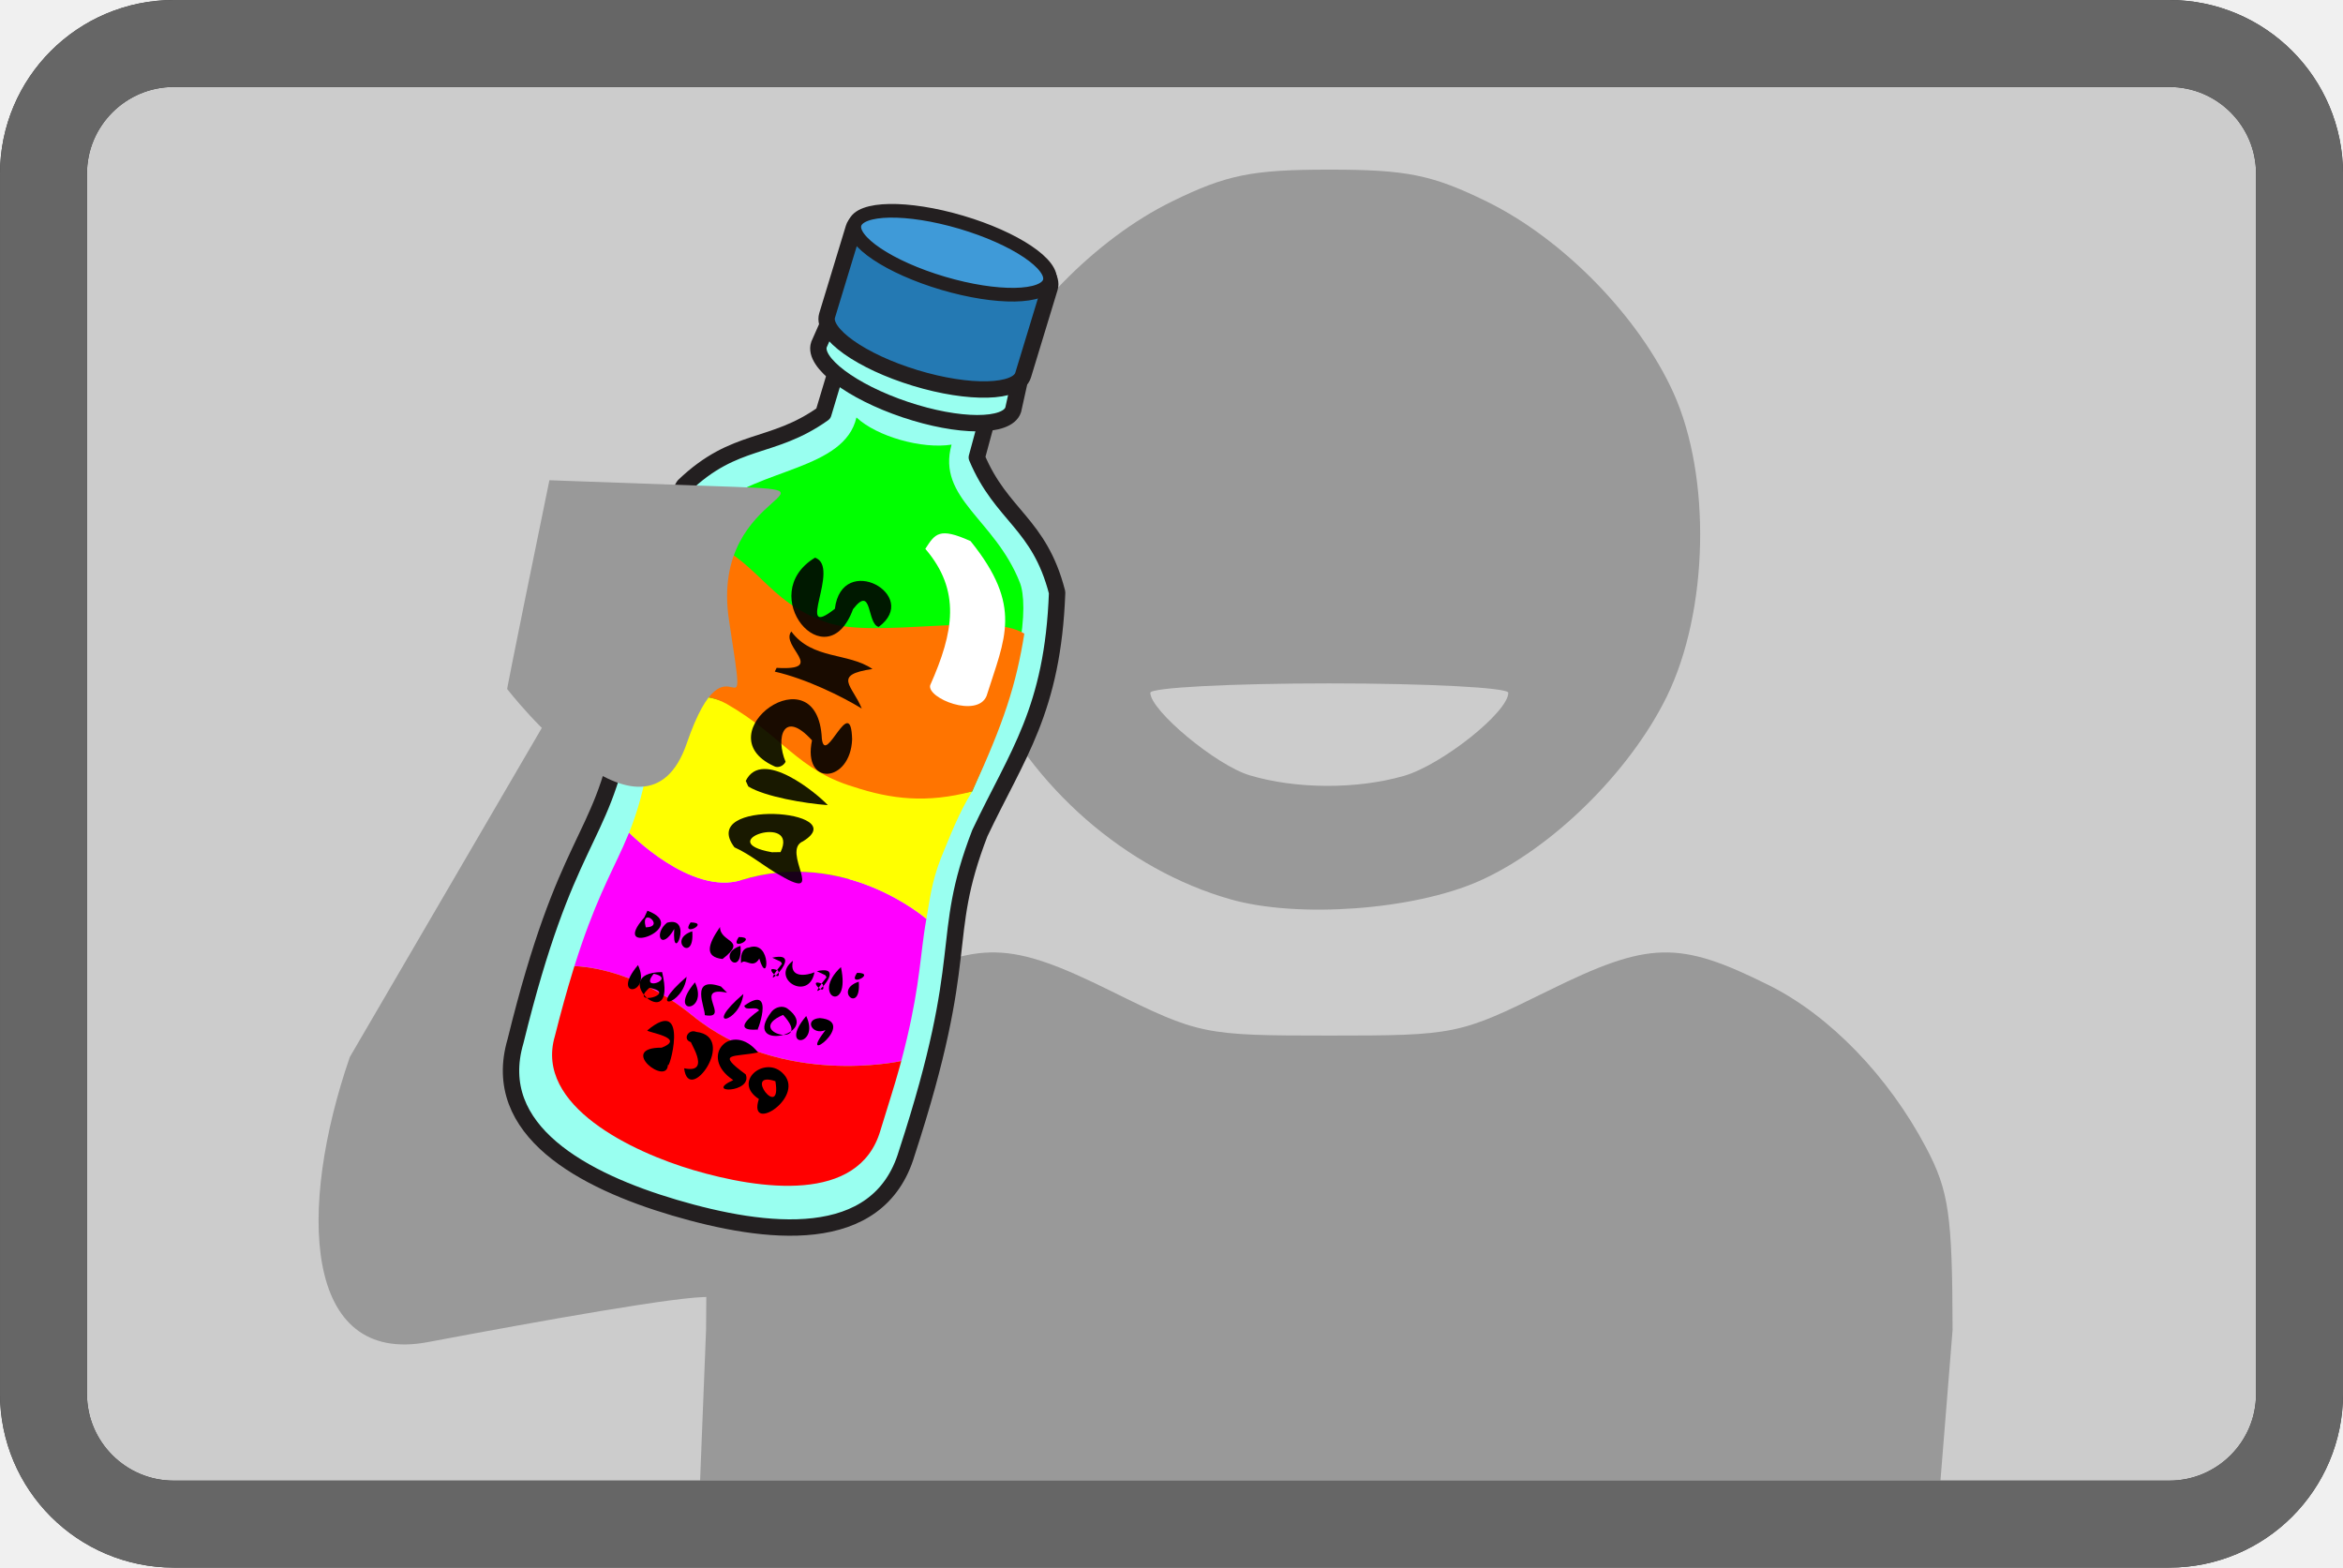
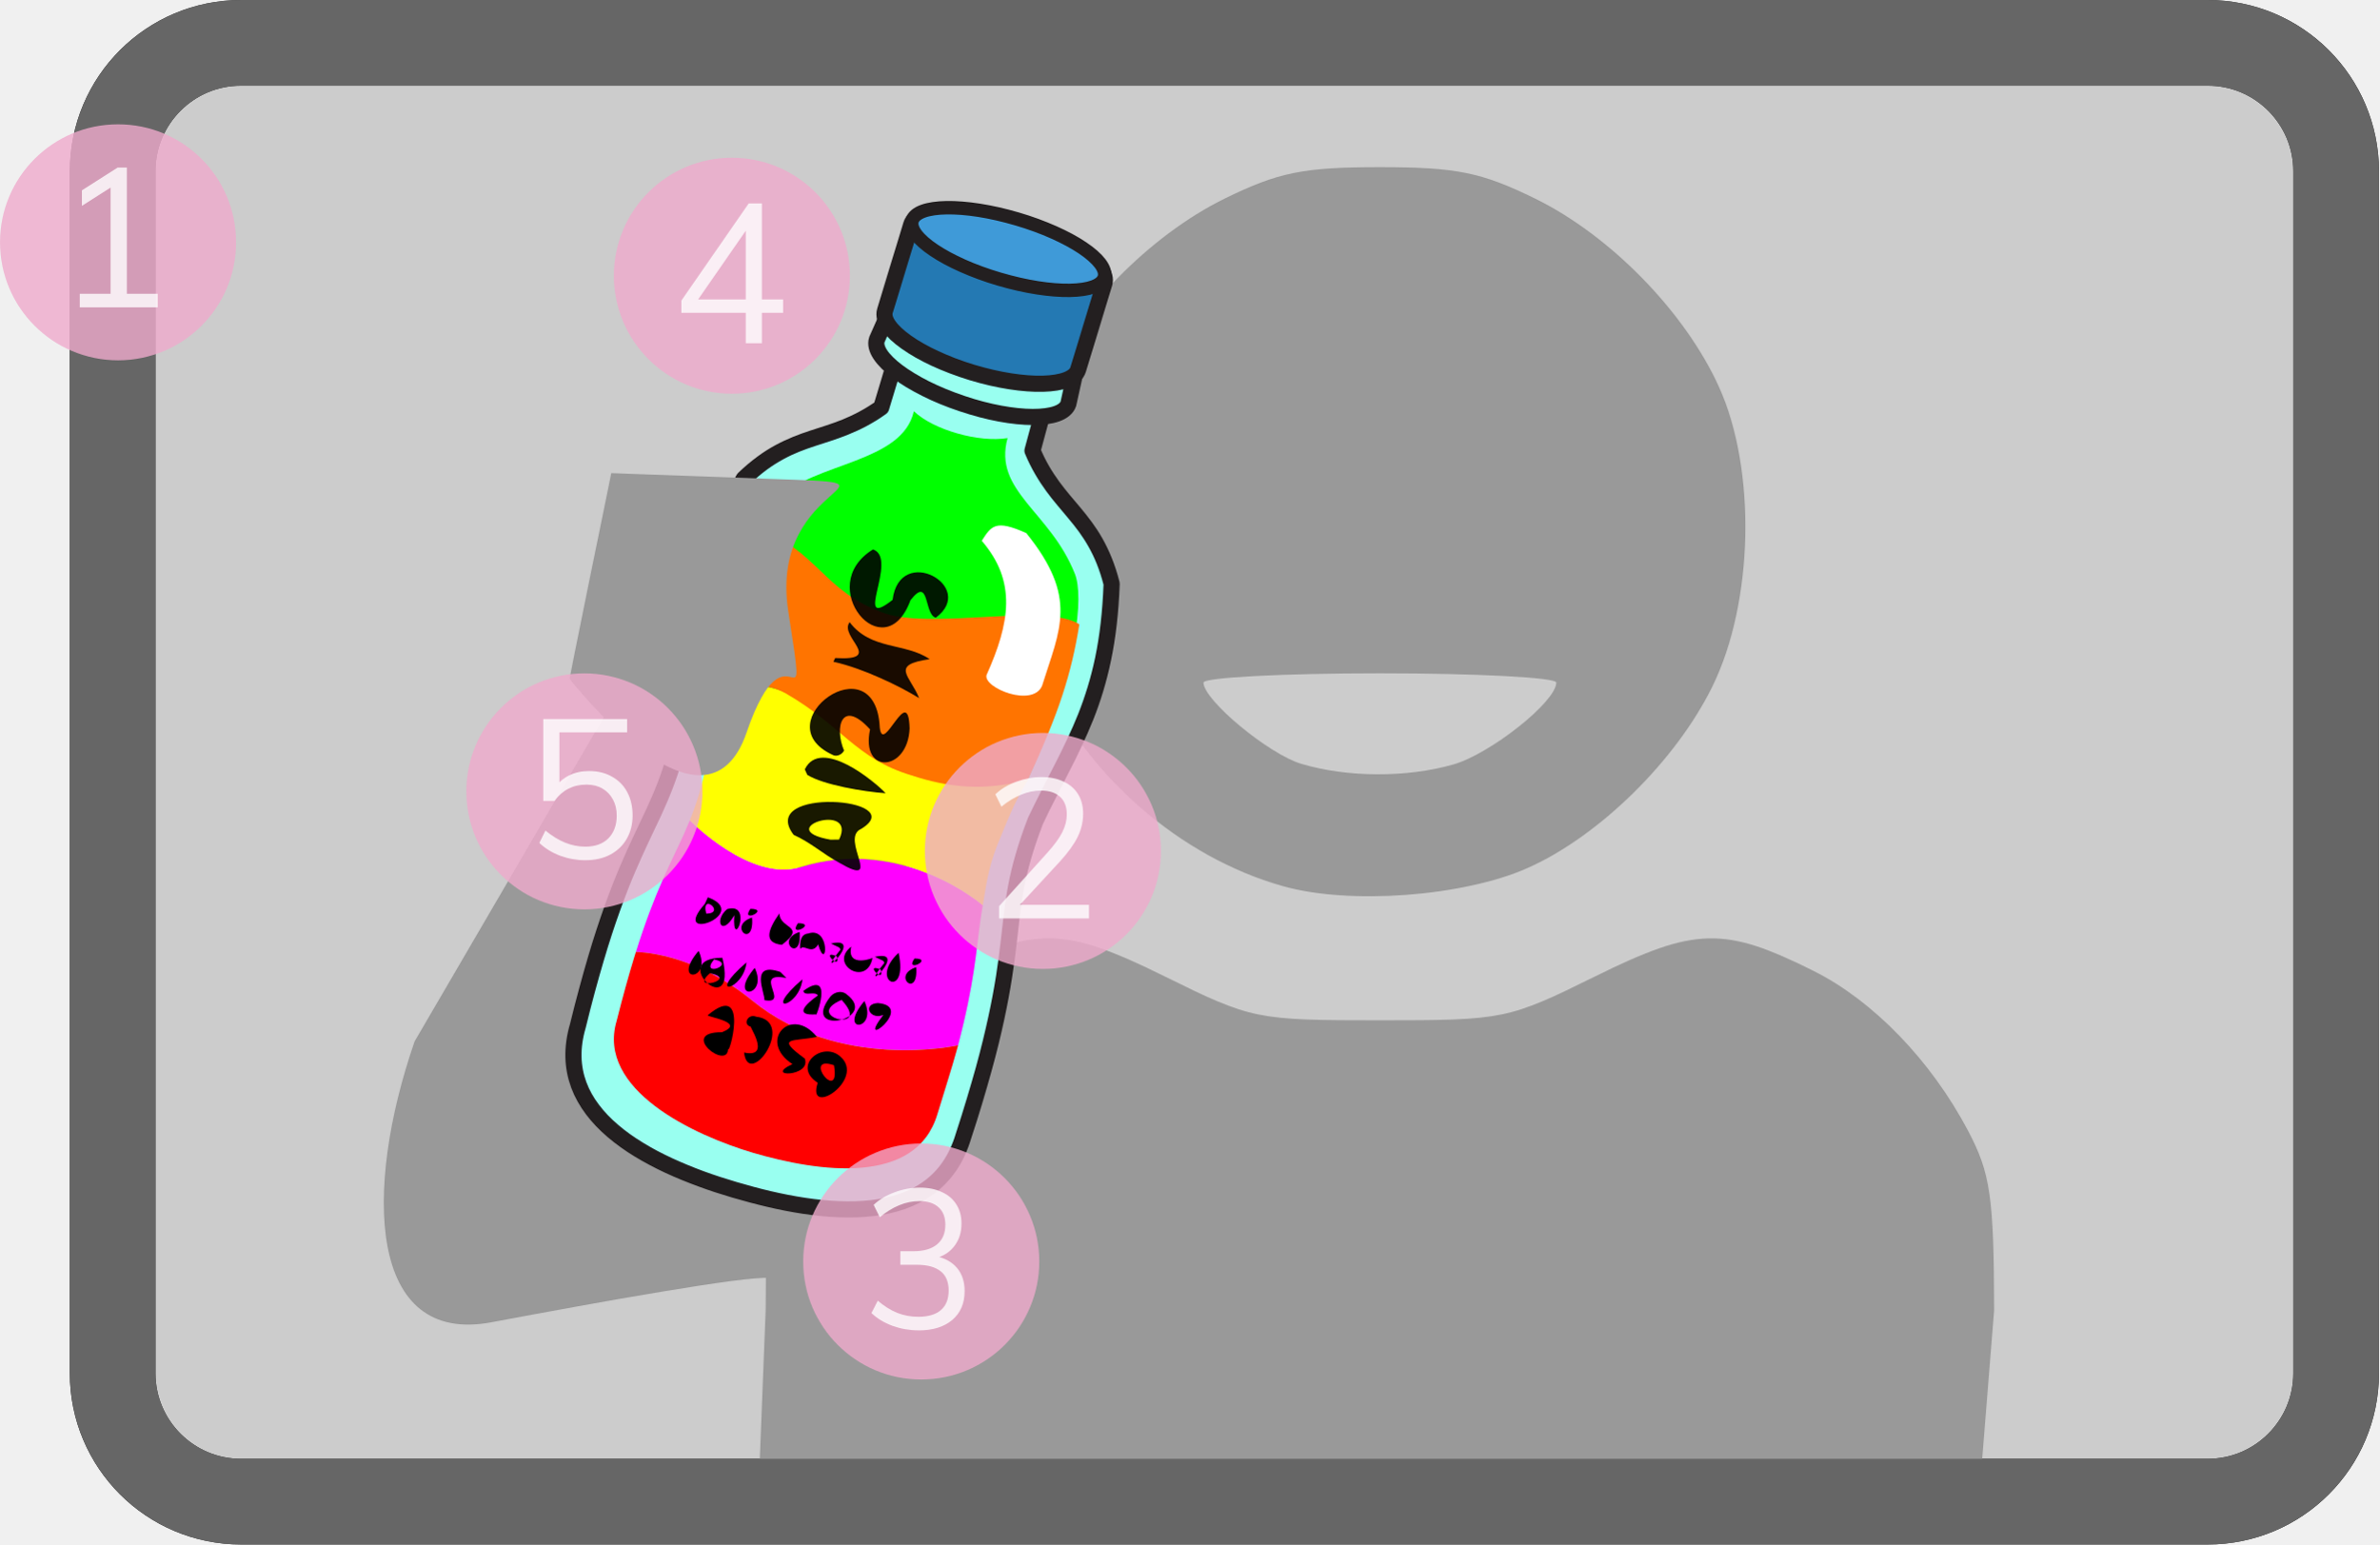
- <svg xmlns="http://www.w3.org/2000/svg" width="132.88mm" height="88.901mm" version="1.1" viewBox="0 0 132.88 88.901">
-   <g transform="translate(-38.635 -96.067)">
+ <svg xmlns="http://www.w3.org/2000/svg" width="136.9mm" height="88.901mm" version="1.1" viewBox="0 0 136.9 88.901">
+   <g transform="translate(-34.62 -96.067)">
    <rect x="41.101" y="98.533" width="127.95" height="83.969" ry="7.391" fill="#ccc" stroke="#333" stroke-width="4.931" />
    <path d="m70.267 135.8-11.79 20.208c-2.974 8.596-2.658 17.508 4.426 16.171 6.235-1.175 14.59-2.675 15.976-2.549l2.255 0.205 1.64-15.787z" fill="#999" />
    <path d="m100.6 183.94c-7.34-0.669-14.529 1.256-19.074-0.452l-3.274-1.231 0.427-10.787c0.015-6.517 0.213-7.877 1.502-10.319 2.136-4.047 5.459-7.485 8.893-9.199 5.139-2.567 6.818-2.525 12.563 0.315 5.011 2.477 5.269 2.529 12.389 2.529s7.378-0.053 12.389-2.529c5.745-2.839 7.423-2.881 12.563-0.315 3.433 1.715 6.757 5.153 8.893 9.199 1.29 2.443 1.487 3.801 1.502 10.334l-0.803 9.982-4.18 1.494c-17.274 1.9-29.158 2.324-43.789 0.978zm7.826-36.871c-5.931-1.68-11.304-6.374-13.93-12.166-1.925-4.248-1.918-12.301 0.015-16.567 1.955-4.314 6.252-8.716 10.58-10.838 3.1-1.52 4.538-1.811 8.934-1.811s5.834 0.292 8.934 1.811c4.328 2.122 8.625 6.524 10.58 10.838 2.162 4.772 1.997 12.398-0.375 17.235-2.102 4.287-6.54 8.646-10.657 10.467-3.706 1.639-10.246 2.119-14.081 1.032zm9.811-6.994c2.158-0.619 5.939-3.624 5.939-4.72 0-0.293-4.568-0.532-10.151-0.532s-10.151 0.24-10.151 0.532c0 1.007 3.741 4.115 5.635 4.681 2.623 0.785 6.071 0.8 8.728 0.038z" fill="#999" stroke-width=".655" />
    <rect x="41.101" y="98.533" width="127.95" height="83.969" ry="7.391" fill="none" stroke="#666" stroke-width="4.931" />
    <g transform="matrix(.072002 .021261 -.021261 .072002 164.93 119.25)">
      <path d="m-812.7 574.27c10.146-64.939 26.602-104.58 4.508-190.93-27.758-46.496-56.703-43.457-87.078-80.682-0.495-22.531-1.084-43.114-1.307-67.185-0.189-19.007-20.554-20.558-42.066-20.037l-0.015-0.36c-1.336 0.211-2.763 0.363-4.227 0.49-4.539 0.153-9.082 0.344-13.446 0.443-4.373-0.018-8.913-0.131-13.459-0.199-1.454-0.109-2.886-0.228-4.217-0.42l-2e-3 0.359c-21.543-0.13-41.868 1.786-41.717 20.791 0.2 24.069-0.02 44.646-0.108 67.2-29.692 37.765-58.711 35.245-85.63 82.208-20.522 86.752-3.358 126.06 7.947 190.82 8.601 86.446-18.532 87.433-11.085 247.5 0 70.591 79.621 86.599 150.75 86.599 71.128 0 156.66-13.825 156.66-89.344 4.583-160.17-22.563-160.68-15.507-247.26z" fill="#99fff0" />
      <path d="m-812.7 574.27c10.146-64.939 26.602-104.58 4.508-190.93-27.758-46.496-56.703-43.457-87.078-80.682-0.495-22.531-1.084-43.114-1.307-67.185-0.189-19.007-20.554-20.558-42.066-20.037l-0.015-0.36c-1.336 0.211-2.763 0.363-4.227 0.49-4.539 0.153-9.082 0.344-13.446 0.443-4.373-0.018-8.913-0.131-13.459-0.199-1.454-0.109-2.886-0.228-4.217-0.42l-2e-3 0.359c-21.543-0.13-41.868 1.786-41.717 20.791 0.2 24.069-0.02 44.646-0.108 67.2-29.692 37.765-58.711 35.245-85.63 82.208-20.522 86.752-3.358 126.06 7.947 190.82 8.601 86.446-18.532 87.433-11.085 247.5 0 70.591 79.621 86.599 150.75 86.599 71.128 0 156.66-13.825 156.66-89.344 4.583-160.17-22.563-160.68-15.507-247.26z" fill="none" stroke="#231f20" stroke-linecap="round" stroke-linejoin="round" stroke-miterlimit="10" stroke-width="12.376" />
      <path d="m-837.35 384.08c-31.619-40.601-78.237-43.035-78.971-85.28-20.373 9.702-55.832 10.123-74.706 0.655 2.515 40.516-60.303 58.145-82.797 94.813-24.739 48.75-3.483 152.78-3.483 152.78l52.343 112.71h108.31l89.506-114.13c12.203-95.874 1.007-147.16-10.197-161.55z" enable-background="new    " fill="#0f0" />
      <path d="m-820.88 756.1c-1.376-49.433-7.243-73.229-10.78-97.233-0.531-3.659-1.026-7.339-1.43-11.102 0 0-73.958-34.182-142.4 11.469-33.215 22.154-91.433-10.369-91.433-10.369-0.383 3.77-0.812 7.455-1.313 11.125-3.287 24.03-8.897 47.884-9.752 97.326 0 0 41.325-12.488 96.159 10.539 79.608 33.442 160.95-11.755 160.95-11.755z" enable-background="new    " fill="#f0f" />
      <path d="m-975.49 659.24c68.443-45.65 142.4-11.469 142.4-11.469-1.444-13.404-4.13-27.128-2.468-47.105 1.974-18.437 3.237-36.395 8.407-55.033 0 0-80.275 45.191-156.94 0.972-51.458-29.68-93.214 0.448-93.214 0.448 2.896 17.06 6.808 34.067 10.1 53.824 1.872 19.968 1.573 34.592 0.282 47.993 0 1e-3 58.217 32.525 91.433 10.37z" enable-background="new    " fill="#ff0" />
      <path d="m-820.79 760.69c-0.021-1.521-0.068-3.097-0.091-4.583 0 0-81.342 45.196-160.95 11.755-54.834-23.027-96.159-10.539-96.159-10.539-0.022 1.49-0.028 3.061-0.048 4.594-0.153 14.498 0.073 31.016 0.876 50.343 0 54.962 81.585 67.332 128.85 67.332 52.44 0 127.18-10.913 127.18-68.535 0.168-19.346 0.636-35.867 0.341-50.367z" fill="#f00" />
      <path d="m-1076.4 555.28c-10.362-43.07-12.239-91.328-7.472-136.98 55.436 5.373 64.225 33.398 115.81 36.072 39.382 0.996 116.22-42.968 144.92-34.174 4.957 38.72 4.245 68.492-4.056 125.44-30.143 18.315-56.931 23.025-87.074 22.018-43.584-0.122-62.113-21.568-109.48-32.908-20.674-4.594-33.316 5.232-52.649 20.538z" fill="#ff7400" />
      <g stroke="#231f20">
        <path d="m-879.09 260.43-4.673-67.715c0.526-14.221-26.441-28.291-69.154-29.874-42.711-1.583-71.475 9.104-72.002 23.327l-8.838 68.531c-0.53 14.24 33.667 27.057 76.377 28.633 42.711 1.59 77.761-8.662 78.29-22.902z" fill="#99fff0" stroke-miterlimit="10" stroke-width="12.375" />
        <path d="m-879.33 233.13 0.578-69.009c0.117-14.232-34.43-26.07-77.171-26.425-42.738-0.36-77.477 10.896-77.6 25.124l-0.578 69.01c-0.121 14.25 34.428 26.083 77.165 26.434 42.743 0.367 77.485-10.887 77.606-25.134z" fill="#2479b3" stroke-miterlimit="10" stroke-width="12.375" />
        <ellipse cx="-956.92" cy="159.66" rx="76.77" ry="24.052" fill="#3f9ad8" stroke-width="10.314" />
      </g>
      <path d="m-913.02 379.91c3.848-13.089 5.395-18.838 31.111-15.29 52.269 36.18 45.525 62.941 44.729 108.83-2.068 18.178-42.622 14.441-43.146 4.266 5.763-43.652 2.231-75.153-32.694-97.806z" fill="#fff" />
    </g>
-     <g>
-       <path d="m69.794 123.3c-2.397 11.679-2.397 11.841-2.397 11.841s7.79 10.057 10.187 3.082 3.595 0.811 2.397-6.975c-1.198-7.786 7.99-7.3-1.198-7.624-9.188-0.324-8.989-0.324-8.989-0.324z" fill="#999" />
-       <g transform="matrix(.19454 .058899 -.056417 .18634 -31.482 87.224)" aria-label="Ani Himawati 18/15/2017  235g ">
-         <path d="m589.29 138.36c13.429 0.889-6.717 16.692-0.285 2.139zm0.898 4.766c5.436-1.82-3.323-5.647 0 0z" />
-         <path d="m595.59 139.99c6.492-4.206 4.76 12.129 2.34 1.198-1.66 7.423-5.168 3.051-2.459-1.097z" />
-         <path d="m602.93 140.31c3.363 8.963-6.19 4.524 0 0zm-1.172-2.324c5.428-1.688-1.575 5.165 0 0z" />
-         <path d="m609.99 136.77c1.301 4.495 8.559 0.995 3.255 8.716-4.932 0.941-5.164-2.555-3.255-8.716z" />
-         <path d="m616.99 140.31c3.363 8.963-6.19 4.524 0 0zm-1.172-2.324c5.428-1.688-1.575 5.165 0 0z" />
-         <path d="m619.4 140.04c5.587-4.211 8.432 9.831 3.635 2.223-0.832 3.666-3.908 0.919-4.482 2.808-0.639-1.538-1.217-4.161 0.847-5.031z" />
-         <path d="m626.43 140.92c9.206-5.46-1.994 13.803 3.089 0.869l-0.5-0.466zm2.624 3.099c-5.329-0.622 2.499 3.933 0 0z" />
-         <path d="m632.2 140.04c0.339 5.518 5.137 2.754 6.675 1.392 0.95 8.792-11.489 5.586-6.675-1.392z" />
-         <path d="m639.42 140.92c9.206-5.46-1.994 13.803 3.089 0.869l-0.5-0.466zm2.624 3.099c-5.329-0.622 2.499 3.933 0 0z" />
-         <path d="m645.52 137.74c6.687 12.581-6.021 10.782 0 0z" />
-         <path d="m651.47 140.31c3.362 8.963-6.19 4.524 0 0zm-1.172-2.324c5.428-1.688-1.575 5.165 0 0z" />
-         <path d="m591.17 154.32c6.3 7.279-4.904 11.827 0 0z" />
-         <path d="m598.17 154.23c9.839 17.452-15.377 4.998 0 0zm-2.103 1.185c-2.574 6.583 6.774-0.667 0 0zm7e-3 4.264c-4.426 7.362 8.637-0.914 0 0z" />
-         <path d="m605.1 153.48c1.488 8.457-8.364 13.691 0 0z" />
-         <path d="m607.78 154.32c6.3 7.279-4.904 11.827 0 0z" />
-         <path d="m617.19 154.49c-10.086 0.972 3.466 7.24-4.139 8.145-0.354-1.988-7.414-9.713 1.994-9.359z" />
-         <path d="m621.64 153.48c1.488 8.458-8.364 13.69 0 0z" />
-         <path d="m622.84 156.67c6.904-9.396 5.479 7.943 5.408 5.547-5.94 2.365-3.789-1.885-1.08-5.508-1.272-1.084-3.511 1.536-4.328-0.039z" />
-         <path d="m634.7 153.87c11.596 4.362-9.259 16.229-4.061 2.087 0.616-1.508 2.385-2.764 4.061-2.087zm-0.755 2.083c-9.505 8.297 11.339 6.918 0 0z" />
-         <path d="m640.21 154.32c6.3 7.279-4.904 11.827 0 0z" />
-         <path d="m644.02 153.74c10.85-2.409-2.377 16.241 2.465 2.873-3.055 2.713-6.745-1.206-2.465-2.873z" />
-         <path d="m598.92 171.76c8.774-13.976 9.188 10.887 8.234 7.628 2.03 6.523-15.045-0.306-2.97-4.055 5.828-4.83-4.997-3.042-5.264-3.573z" />
-         <path d="m612.13 168.02c11.554-2.164 3.986 21.418-0.294 11.171 8.373-0.738-1.85-8.743-0.138-7.872-2.719 0.199-1.997-3.563 0.432-3.299z" />
-         <path d="m630.29 168.53c-6.115 3.475-11.463 3.514-1.504 7.173 3.416 4.613-9.825 8.996-2.879 2.63-11.559-3.572-5.099-16.629 4.382-9.803z" />
-         <path d="m638.25 172.08c8.929 4.215-4.193 20.53-3.974 9.366-8.481-2.555-2.135-12.366 3.974-9.366zm-1 3.01c-9.87-0.316 5.112 10.727 0 0z" />
-       </g>
-       <g transform="matrix(.078477 -.2592 .25377 .076832 .45729 286.93)" opacity=".9" aria-label="A12X5      ">
-         <path d="m590.12 132.09c7.614-10.719 14.819 22.253 5.372 13.667-3.251-4.045-10.863 8.757-8.246-2.454 0.765-3.788 2.394-7.362 2.874-11.214zm1.835 9.733c9.015 1.447-2.088-14.91-0.549-1.755z" />
-         <path d="m604.12 130.29c7.71 1.256 1.696 15.593 0.122 18.29-1.048-4.738-2.139-13.386-1.082-17.431l0.487-0.435z" />
-         <path d="m608.8 135.08c2.26-16.364 25.874 1.85 8.395 8.169-5.509 2.46 11.17 3.033 1.708 6.239-8.9 2.379-12.574-7.277-2.634-8.153 4.587-7.807-1.732-7.647-5.902-4.078-0.979-0.172-1.827-1.177-1.567-2.176z" />
-         <path d="m628.65 129.6c2.471 10.596 4.59-0.7 8.176 0.756-4.401 6.05-0.729 12.935-2.591 18.933-3.646-7.936-4.517-3.062-8.576 0.258 1.226-4.803 2.594-13.233 2.123-20.091l0.517 0.086z" />
-         <path d="m653.06 130.63c-0.2 5.991-18.158 0.751-9.043 7.233 11.941-2.102 7.943 16.872-0.968 10.097-0.146-2.666 8.285-3.899 1.999-6.355-15.996-0.954-3.046-21.118 8.012-10.975z" />
-       </g>
+     <path d="m69.794 123.3c-2.397 11.679-2.397 11.841-2.397 11.841s7.79 10.057 10.187 3.082 3.595 0.811 2.397-6.975c-1.198-7.786 7.99-7.3-1.198-7.624-9.188-0.324-8.989-0.324-8.989-0.324z" fill="#999" />
+     <g transform="matrix(.19454 .058899 -.056417 .18634 -31.482 87.224)" aria-label="Ani Himawati 18/15/2017  235g ">
+       <path d="m589.29 138.36c13.429 0.889-6.717 16.692-0.285 2.139zm0.898 4.766c5.436-1.82-3.323-5.647 0 0z" />
+       <path d="m595.59 139.99c6.492-4.206 4.76 12.129 2.34 1.198-1.66 7.423-5.168 3.051-2.459-1.097z" />
+       <path d="m602.93 140.31c3.363 8.963-6.19 4.524 0 0zm-1.172-2.324c5.428-1.688-1.575 5.165 0 0z" />
+       <path d="m609.99 136.77c1.301 4.495 8.559 0.995 3.255 8.716-4.932 0.941-5.164-2.555-3.255-8.716z" />
+       <path d="m616.99 140.31c3.363 8.963-6.19 4.524 0 0zm-1.172-2.324c5.428-1.688-1.575 5.165 0 0z" />
+       <path d="m619.4 140.04c5.587-4.211 8.432 9.831 3.635 2.223-0.832 3.666-3.908 0.919-4.482 2.808-0.639-1.538-1.217-4.161 0.847-5.031z" />
+       <path d="m626.43 140.92c9.206-5.46-1.994 13.803 3.089 0.869l-0.5-0.466zm2.624 3.099c-5.329-0.622 2.499 3.933 0 0z" />
+       <path d="m632.2 140.04c0.339 5.518 5.137 2.754 6.675 1.392 0.95 8.792-11.489 5.586-6.675-1.392z" />
+       <path d="m639.42 140.92c9.206-5.46-1.994 13.803 3.089 0.869l-0.5-0.466zm2.624 3.099c-5.329-0.622 2.499 3.933 0 0z" />
+       <path d="m645.52 137.74c6.687 12.581-6.021 10.782 0 0z" />
+       <path d="m651.47 140.31c3.362 8.963-6.19 4.524 0 0zm-1.172-2.324c5.428-1.688-1.575 5.165 0 0z" />
+       <path d="m591.17 154.32c6.3 7.279-4.904 11.827 0 0z" />
+       <path d="m598.17 154.23c9.839 17.452-15.377 4.998 0 0zm-2.103 1.185c-2.574 6.583 6.774-0.667 0 0zm7e-3 4.264c-4.426 7.362 8.637-0.914 0 0z" />
+       <path d="m605.1 153.48c1.488 8.457-8.364 13.691 0 0z" />
+       <path d="m607.78 154.32c6.3 7.279-4.904 11.827 0 0z" />
+       <path d="m617.19 154.49c-10.086 0.972 3.466 7.24-4.139 8.145-0.354-1.988-7.414-9.713 1.994-9.359z" />
+       <path d="m621.64 153.48c1.488 8.458-8.364 13.69 0 0z" />
+       <path d="m622.84 156.67c6.904-9.396 5.479 7.943 5.408 5.547-5.94 2.365-3.789-1.885-1.08-5.508-1.272-1.084-3.511 1.536-4.328-0.039z" />
+       <path d="m634.7 153.87c11.596 4.362-9.259 16.229-4.061 2.087 0.616-1.508 2.385-2.764 4.061-2.087zm-0.755 2.083c-9.505 8.297 11.339 6.918 0 0z" />
+       <path d="m640.21 154.32c6.3 7.279-4.904 11.827 0 0z" />
+       <path d="m644.02 153.74c10.85-2.409-2.377 16.241 2.465 2.873-3.055 2.713-6.745-1.206-2.465-2.873z" />
+       <path d="m598.92 171.76c8.774-13.976 9.188 10.887 8.234 7.628 2.03 6.523-15.045-0.306-2.97-4.055 5.828-4.83-4.997-3.042-5.264-3.573z" />
+       <path d="m612.13 168.02c11.554-2.164 3.986 21.418-0.294 11.171 8.373-0.738-1.85-8.743-0.138-7.872-2.719 0.199-1.997-3.563 0.432-3.299z" />
+       <path d="m630.29 168.53c-6.115 3.475-11.463 3.514-1.504 7.173 3.416 4.613-9.825 8.996-2.879 2.63-11.559-3.572-5.099-16.629 4.382-9.803z" />
+       <path d="m638.25 172.08c8.929 4.215-4.193 20.53-3.974 9.366-8.481-2.555-2.135-12.366 3.974-9.366zm-1 3.01c-9.87-0.316 5.112 10.727 0 0z" />
+     </g>
+     <g transform="matrix(.078477 -.2592 .25377 .076832 .45729 286.93)" opacity=".9" aria-label="A12X5      ">
+       <path d="m590.12 132.09c7.614-10.719 14.819 22.253 5.372 13.667-3.251-4.045-10.863 8.757-8.246-2.454 0.765-3.788 2.394-7.362 2.874-11.214zm1.835 9.733c9.015 1.447-2.088-14.91-0.549-1.755z" />
+       <path d="m604.12 130.29c7.71 1.256 1.696 15.593 0.122 18.29-1.048-4.738-2.139-13.386-1.082-17.431l0.487-0.435z" />
+       <path d="m608.8 135.08c2.26-16.364 25.874 1.85 8.395 8.169-5.509 2.46 11.17 3.033 1.708 6.239-8.9 2.379-12.574-7.277-2.634-8.153 4.587-7.807-1.732-7.647-5.902-4.078-0.979-0.172-1.827-1.177-1.567-2.176z" />
+       <path d="m628.65 129.6c2.471 10.596 4.59-0.7 8.176 0.756-4.401 6.05-0.729 12.935-2.591 18.933-3.646-7.936-4.517-3.062-8.576 0.258 1.226-4.803 2.594-13.233 2.123-20.091l0.517 0.086z" />
+       <path d="m653.06 130.63c-0.2 5.991-18.158 0.751-9.043 7.233 11.941-2.102 7.943 16.872-0.968 10.097-0.146-2.666 8.285-3.899 1.999-6.355-15.996-0.954-3.046-21.118 8.012-10.975z" />
    </g>
  </g>
+   <g transform="translate(3.9018 .0016863)" fill-opacity=".8" alt="Tip 1: Vertical photos work best" title="Vertical photos work best">
+     <circle cx="2.891" cy="13.945" r="6.792" fill="#eac" stroke-width=".33" />
+     <path d="m2.462 17.272v-7.087l0.531 0.271-2.182 1.39v-0.893l2.057-1.311h0.531v7.63zm-1.775 0.418v-0.78h4.487v0.78z" fill="#fff" stroke-width=".942" aria-label="1" />
+   </g>
+   <g transform="translate(4.5026 -22.705)" fill-opacity=".8" alt="2 - Write the weight and serial clearly" title="2 - Write the weight and serial clearly.">
+     <circle cx="55.51" cy="71.686" r="6.792" fill="#eac" stroke-width=".33" />
+     <path d="m52.986 75.57v-0.701l2.815-3.12q0.565-0.633 0.825-1.142t0.26-1.017q0-0.667-0.384-1.017-0.384-0.362-1.096-0.362-0.588 0-1.153 0.237-0.565 0.226-1.13 0.69l-0.35-0.712q0.475-0.452 1.198-0.723 0.723-0.271 1.458-0.271t1.266 0.26q0.543 0.249 0.836 0.723 0.294 0.475 0.294 1.13 0 0.69-0.317 1.334-0.305 0.633-1.029 1.424l-2.713 2.939-0.068-0.452h4.465v0.78z" fill="#fff" stroke-width=".942" aria-label="2" />
+   </g>
+   <g transform="translate(17.257 -20.212)" fill-opacity=".8">
+     <circle cx="35.754" cy="92.825" r="6.792" fill="#eac" stroke-width=".33" />
+     <path d="m35.603 96.788q-0.78 0-1.503-0.26-0.712-0.26-1.21-0.735l0.362-0.712q0.543 0.463 1.119 0.701 0.576 0.226 1.21 0.226 0.859 0 1.3-0.384 0.452-0.384 0.452-1.13 0-0.746-0.463-1.108-0.463-0.373-1.39-0.373h-0.927v-0.78h0.746q0.893 0 1.368-0.396t0.475-1.13q0-0.656-0.396-1.006-0.384-0.35-1.096-0.35-0.599 0-1.164 0.237-0.565 0.226-1.119 0.69l-0.35-0.712q0.486-0.463 1.198-0.723 0.712-0.271 1.47-0.271 0.723 0 1.266 0.26 0.543 0.249 0.825 0.712 0.294 0.463 0.294 1.096 0 0.746-0.396 1.277-0.384 0.52-1.062 0.712l-0.034-0.113q0.814 0.17 1.243 0.69 0.43 0.52 0.43 1.323 0 1.051-0.712 1.662-0.712 0.599-1.933 0.599z" fill="#fff" stroke-width=".942" aria-label="3" />
+   </g>
+   <g transform="translate(-18.002 -5.2565)" fill-opacity=".8">
+     <circle cx="60.117" cy="21.127" r="6.792" fill="#eac" stroke-width=".33" />
+     <path d="m60.916 25.011v-6.884h0.283l-3.346 4.827 0.011-0.463h5.2v0.769h-5.855v-0.701l3.877-5.595h0.757v8.048z" fill="#fff" stroke-width=".942" aria-label="4" />
+   </g>
+   <g transform="translate(-50.324 -33.893)" fill-opacity=".8">
+     <circle cx="83.95" cy="79.445" r="6.792" fill="#eac" stroke-width=".33" />
+     <path d="m84.003 83.408q-0.735 0-1.447-0.26-0.712-0.271-1.198-0.735l0.35-0.712q0.554 0.452 1.119 0.69 0.576 0.237 1.176 0.237 0.848 0 1.323-0.475 0.486-0.486 0.486-1.311 0-0.531-0.215-0.927-0.215-0.407-0.61-0.633-0.384-0.226-0.916-0.226-0.576 0-1.04 0.237-0.452 0.226-0.803 0.701h-0.644v-4.714h4.827v0.769h-3.9v3.255l-0.294-0.034q0.328-0.475 0.836-0.735 0.52-0.26 1.164-0.26 0.769 0 1.334 0.328 0.565 0.317 0.87 0.893 0.305 0.576 0.305 1.334t-0.339 1.345q-0.328 0.576-0.938 0.904-0.61 0.328-1.447 0.328z" fill="#fff" stroke-width=".942" aria-label="5" />
+   </g>
</svg>
